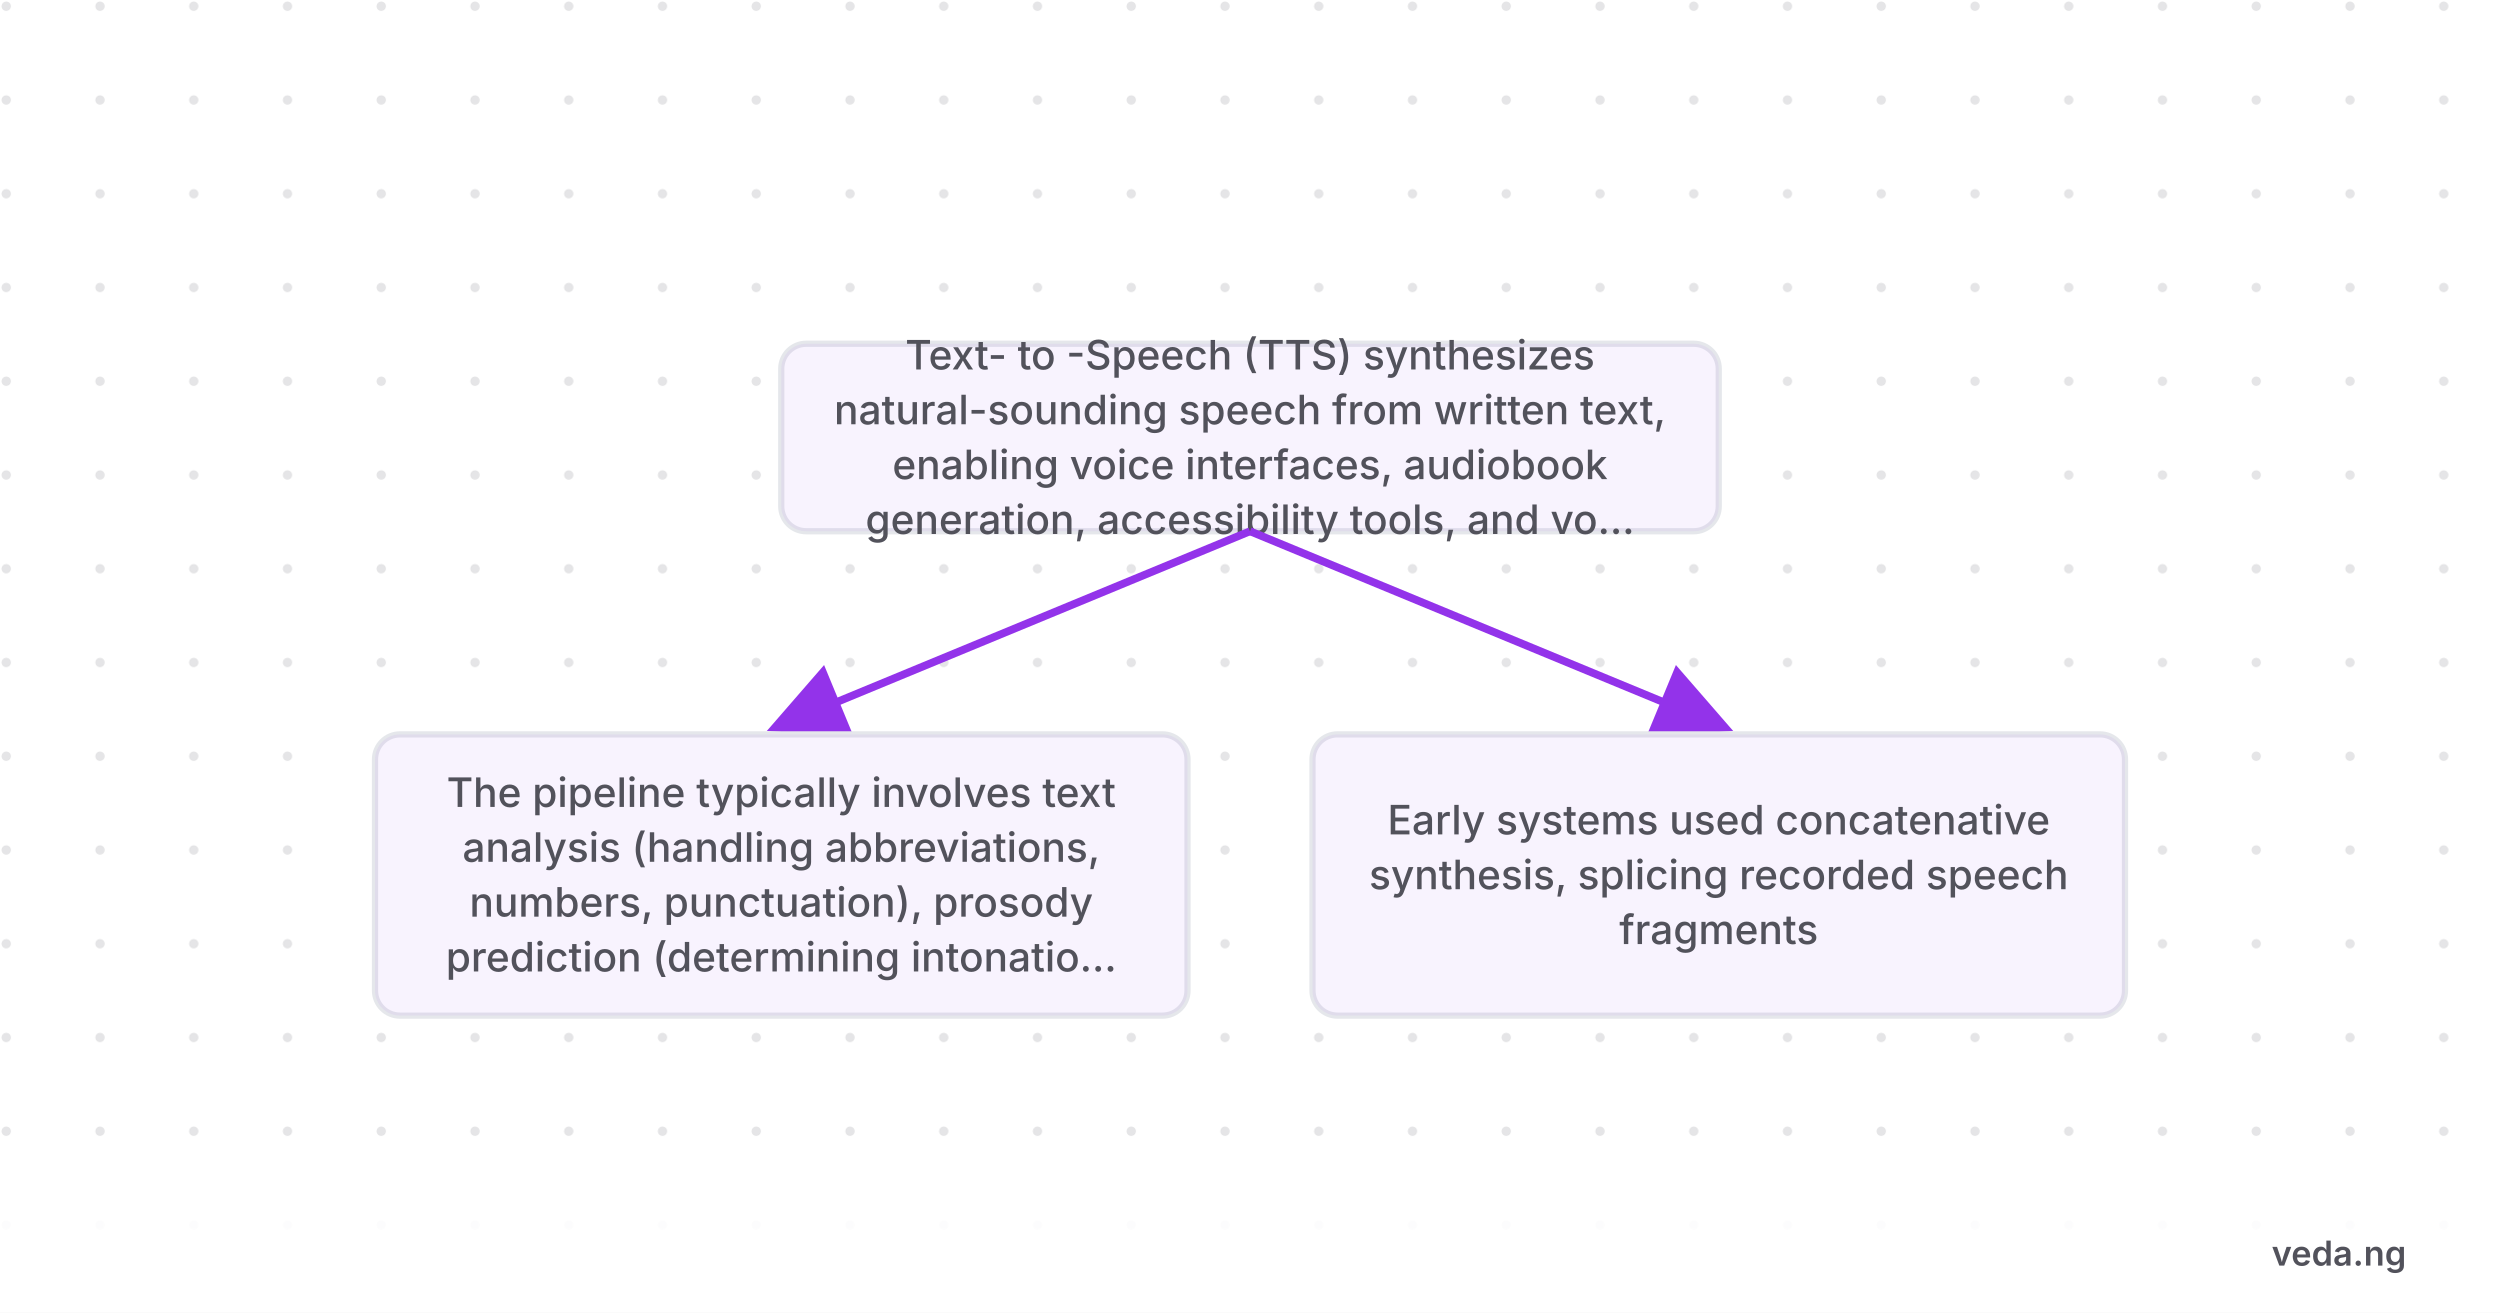
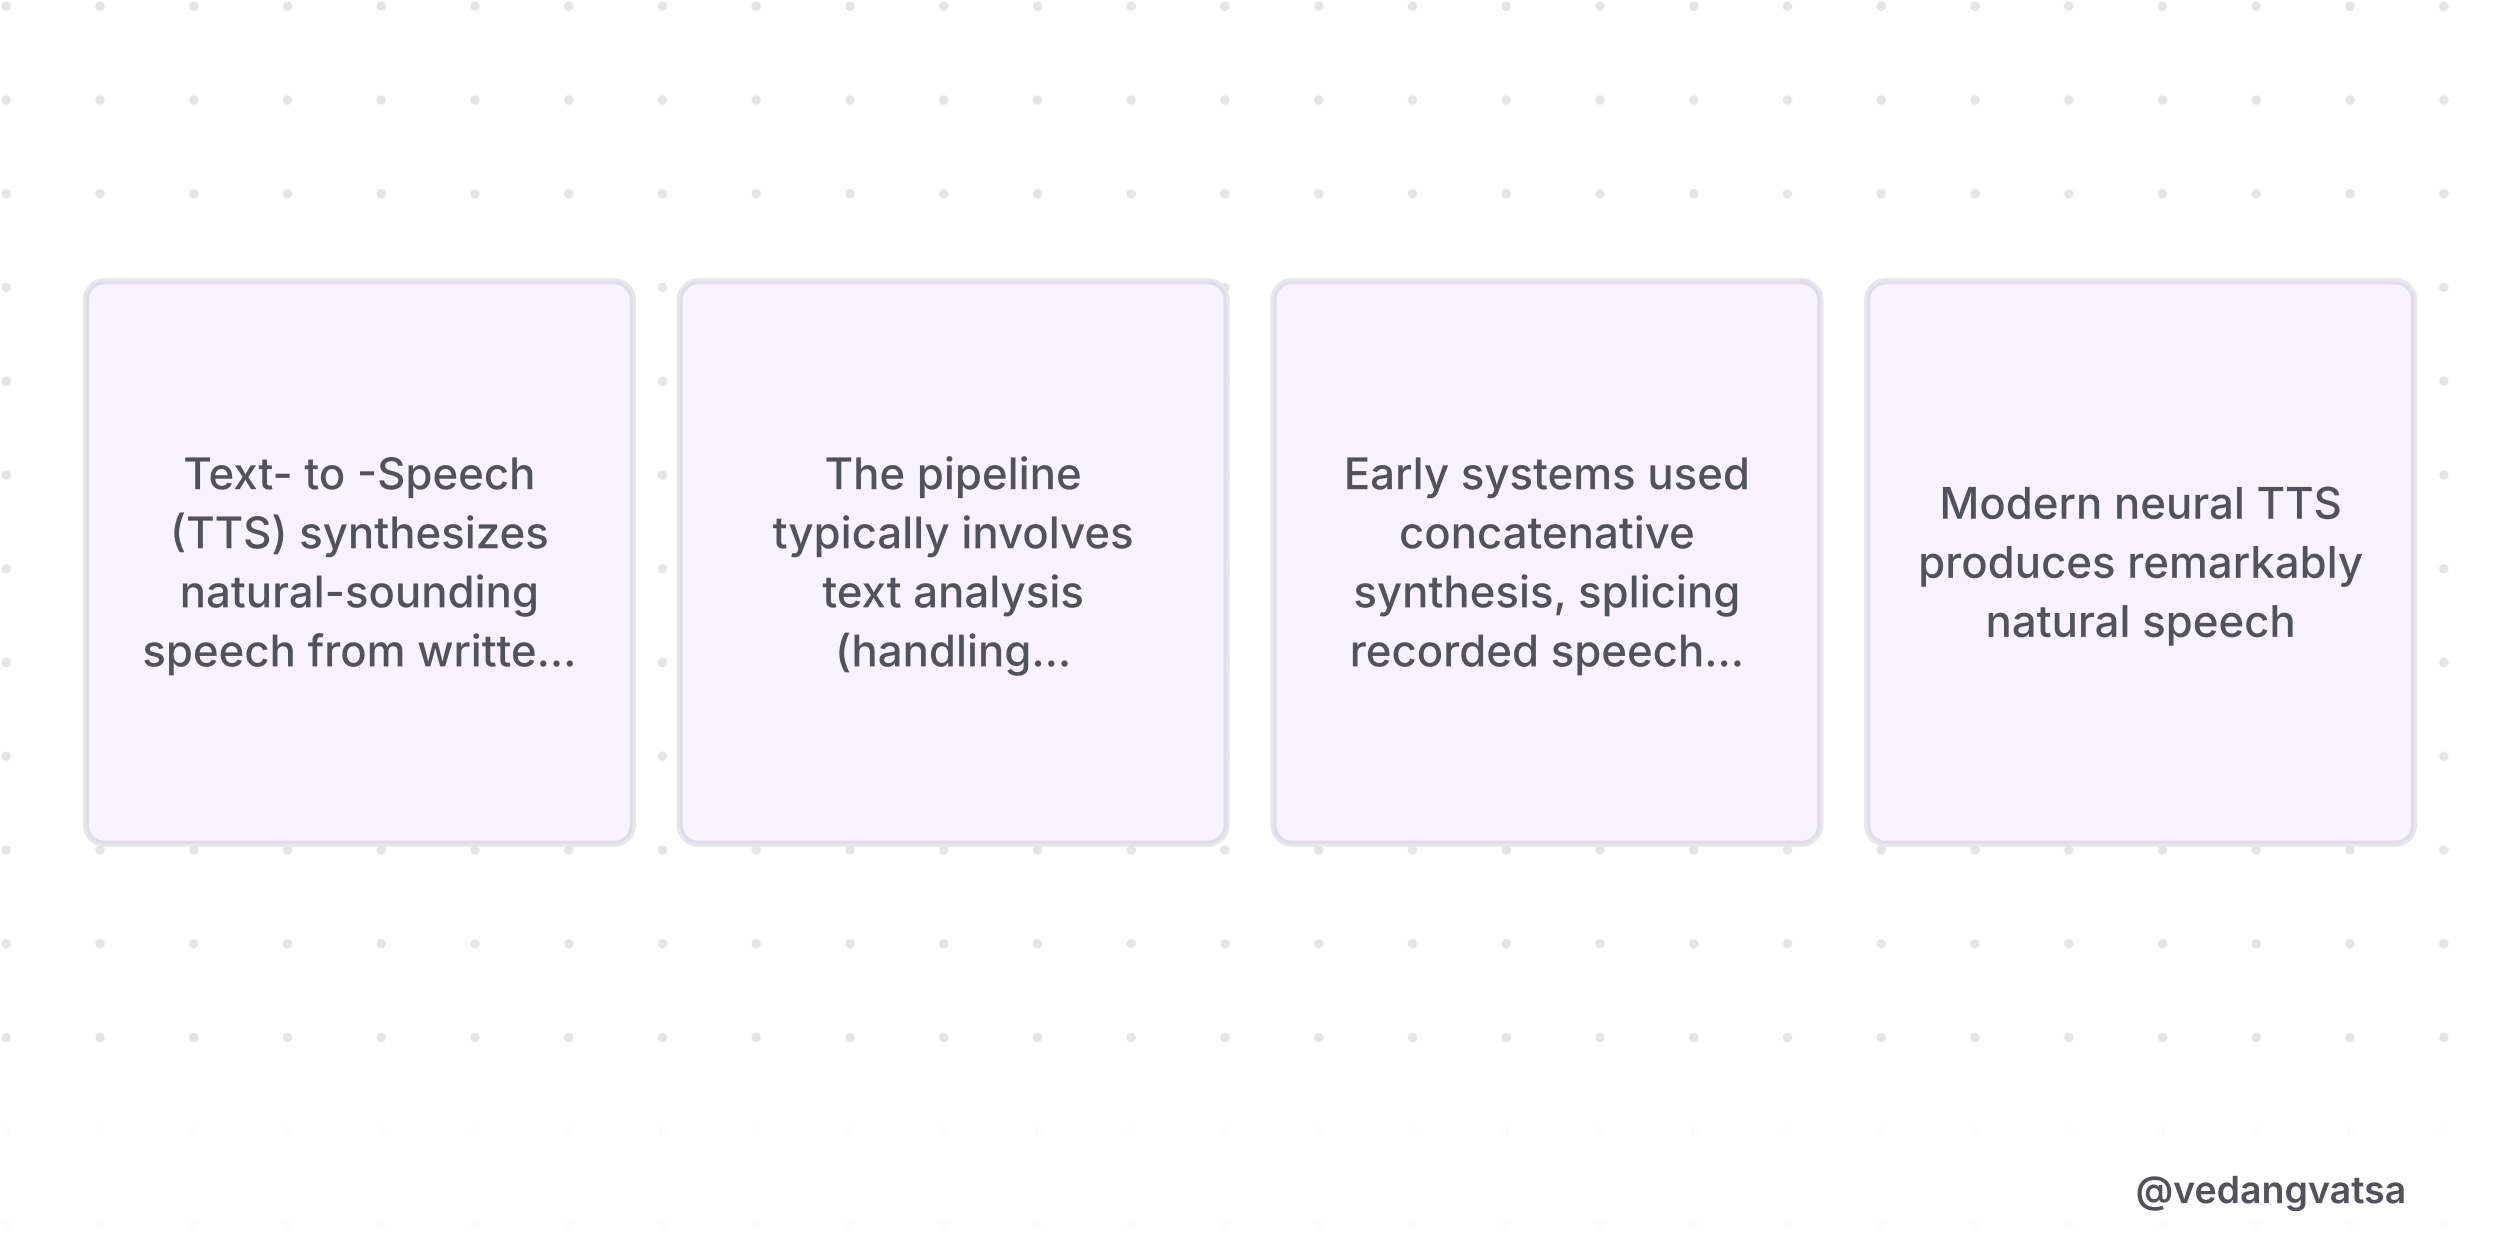
- <svg xmlns="http://www.w3.org/2000/svg" viewBox="0 0 800 420" width="800" height="420" style="background-color:#ffffff">
+ <svg xmlns="http://www.w3.org/2000/svg" viewBox="0 0 800 400" width="800" height="400" style="background-color:#ffffff">
  <defs>
    <pattern id="grid" width="30" height="30" patternUnits="userSpaceOnUse">
      <circle cx="2" cy="2" r="1.5" fill="#52525b" opacity="0.15" />
    </pattern>
-     <marker id="arrow" markerWidth="10" markerHeight="10" refX="8" refY="5" orient="auto">
-       <path d="M 0 0 L 10 5 L 0 10 z" fill="#9333ea" />
+     <marker id="arrow" markerWidth="12" markerHeight="12" refX="10" refY="6" orient="auto">
+       <path d="M 0 0 L 12 6 L 0 12 z" fill="#9333ea" />
    </marker>
  </defs>
-   <rect width="800" height="420" fill="#ffffff" />
-   <rect width="800" height="420" fill="url(#grid)" />
-   <g transform="translate(0, 80)">
-     <rect x="250" y="30" width="300" height="60" rx="8" fill="#ffffff" stroke="#e5e7eb" stroke-width="2" />
-     <rect x="250" y="30" width="300" height="60" rx="8" fill="rgba(147,51,234,0.06)" />
-     <text x="400" y="38.225" font-family="'Inter',sans-serif" font-weight="500" font-size="13" fill="#52525b" text-anchor="middle">Text- to -Speech (TTS) synthesizes</text>
-     <text x="400" y="55.775" font-family="'Inter',sans-serif" font-weight="500" font-size="13" fill="#52525b" text-anchor="middle">natural-sounding speech from written text,</text>
-     <text x="400" y="73.325" font-family="'Inter',sans-serif" font-weight="500" font-size="13" fill="#52525b" text-anchor="middle">enabling voice interfaces, audiobook</text>
-     <text x="400" y="90.875" font-family="'Inter',sans-serif" font-weight="500" font-size="13" fill="#52525b" text-anchor="middle">generation, accessibility tools, and vo...</text>
-     <path d="M 400 90 L 250 152" fill="none" stroke="#9333ea" stroke-width="2.5" marker-end="url(#arrow)" />
-     <path d="M 400 90 L 550 152" fill="none" stroke="#9333ea" stroke-width="2.5" marker-end="url(#arrow)" />
-     <rect x="120" y="155" width="260" height="90" rx="8" fill="#ffffff" stroke="#e5e7eb" stroke-width="2" />
-     <rect x="120" y="155" width="260" height="90" rx="8" fill="rgba(147,51,234,0.06)" />
-     <text x="250" y="178.225" font-family="'Inter',sans-serif" font-weight="500" font-size="13" fill="#52525b" text-anchor="middle">The pipeline typically involves text</text>
-     <text x="250" y="195.775" font-family="'Inter',sans-serif" font-weight="500" font-size="13" fill="#52525b" text-anchor="middle">analysis (handling abbreviations,</text>
-     <text x="250" y="213.325" font-family="'Inter',sans-serif" font-weight="500" font-size="13" fill="#52525b" text-anchor="middle">numbers, punctuation), prosody</text>
-     <text x="250" y="230.875" font-family="'Inter',sans-serif" font-weight="500" font-size="13" fill="#52525b" text-anchor="middle">prediction (determining intonatio...</text>
-     <rect x="420" y="155" width="260" height="90" rx="8" fill="#ffffff" stroke="#e5e7eb" stroke-width="2" />
-     <rect x="420" y="155" width="260" height="90" rx="8" fill="rgba(147,51,234,0.06)" />
-     <text x="550" y="187" font-family="'Inter',sans-serif" font-weight="500" font-size="13" fill="#52525b" text-anchor="middle">Early systems used concatenative</text>
-     <text x="550" y="204.55" font-family="'Inter',sans-serif" font-weight="500" font-size="13" fill="#52525b" text-anchor="middle">synthesis, splicing recorded speech</text>
-     <text x="550" y="222.1" font-family="'Inter',sans-serif" font-weight="500" font-size="13" fill="#52525b" text-anchor="middle">fragments</text>
+   <rect width="800" height="400" fill="#ffffff" />
+   <rect width="800" height="400" fill="url(#grid)" />
+   <g>
+     <rect x="27.5" y="90" width="175" height="180" rx="6" fill="#ffffff" stroke="#e5e7eb" stroke-width="2" />
+     <rect x="27.5" y="90" width="175" height="180" rx="6" fill="rgba(147,51,234,0.06)" />
+     <text x="115" y="156.55" font-family="'Inter',sans-serif" font-weight="500" font-size="14" fill="#52525b" text-anchor="middle">Text- to -Speech</text>
+     <text x="115" y="175.45" font-family="'Inter',sans-serif" font-weight="500" font-size="14" fill="#52525b" text-anchor="middle">(TTS) synthesizes</text>
+     <text x="115" y="194.35" font-family="'Inter',sans-serif" font-weight="500" font-size="14" fill="#52525b" text-anchor="middle">natural-sounding</text>
+     <text x="115" y="213.25" font-family="'Inter',sans-serif" font-weight="500" font-size="14" fill="#52525b" text-anchor="middle">speech from writte...</text>
+     <rect x="217.5" y="90" width="175" height="180" rx="6" fill="#ffffff" stroke="#e5e7eb" stroke-width="2" />
+     <rect x="217.5" y="90" width="175" height="180" rx="6" fill="rgba(147,51,234,0.06)" />
+     <text x="305" y="156.55" font-family="'Inter',sans-serif" font-weight="500" font-size="14" fill="#52525b" text-anchor="middle">The pipeline</text>
+     <text x="305" y="175.45" font-family="'Inter',sans-serif" font-weight="500" font-size="14" fill="#52525b" text-anchor="middle">typically involves</text>
+     <text x="305" y="194.35" font-family="'Inter',sans-serif" font-weight="500" font-size="14" fill="#52525b" text-anchor="middle">text analysis</text>
+     <text x="305" y="213.25" font-family="'Inter',sans-serif" font-weight="500" font-size="14" fill="#52525b" text-anchor="middle">(handling...</text>
+     <rect x="407.5" y="90" width="175" height="180" rx="6" fill="#ffffff" stroke="#e5e7eb" stroke-width="2" />
+     <rect x="407.5" y="90" width="175" height="180" rx="6" fill="rgba(147,51,234,0.06)" />
+     <text x="495" y="156.55" font-family="'Inter',sans-serif" font-weight="500" font-size="14" fill="#52525b" text-anchor="middle">Early systems used</text>
+     <text x="495" y="175.45" font-family="'Inter',sans-serif" font-weight="500" font-size="14" fill="#52525b" text-anchor="middle">concatenative</text>
+     <text x="495" y="194.35" font-family="'Inter',sans-serif" font-weight="500" font-size="14" fill="#52525b" text-anchor="middle">synthesis, splicing</text>
+     <text x="495" y="213.25" font-family="'Inter',sans-serif" font-weight="500" font-size="14" fill="#52525b" text-anchor="middle">recorded speech...</text>
+     <rect x="597.5" y="90" width="175" height="180" rx="6" fill="#ffffff" stroke="#e5e7eb" stroke-width="2" />
+     <rect x="597.5" y="90" width="175" height="180" rx="6" fill="rgba(147,51,234,0.06)" />
+     <text x="685" y="166" font-family="'Inter',sans-serif" font-weight="500" font-size="14" fill="#52525b" text-anchor="middle">Modern neural TTS</text>
+     <text x="685" y="184.9" font-family="'Inter',sans-serif" font-weight="500" font-size="14" fill="#52525b" text-anchor="middle">produces remarkably</text>
+     <text x="685" y="203.8" font-family="'Inter',sans-serif" font-weight="500" font-size="14" fill="#52525b" text-anchor="middle">natural speech</text>
  </g>
-   <rect x="0" y="380" width="800" height="40" fill="#ffffff" opacity="0.9" />
-   <text x="770" y="405" font-family="'Inter',sans-serif" font-weight="600" font-size="11" fill="#52525b" text-anchor="end">veda.ng</text>
+   <rect x="0" y="360" width="800" height="40" fill="#ffffff" opacity="0.9" />
+   <text x="770" y="385" font-family="'Inter',sans-serif" font-weight="600" font-size="12" fill="#52525b" text-anchor="end">@vedangvatsa</text>
</svg>
